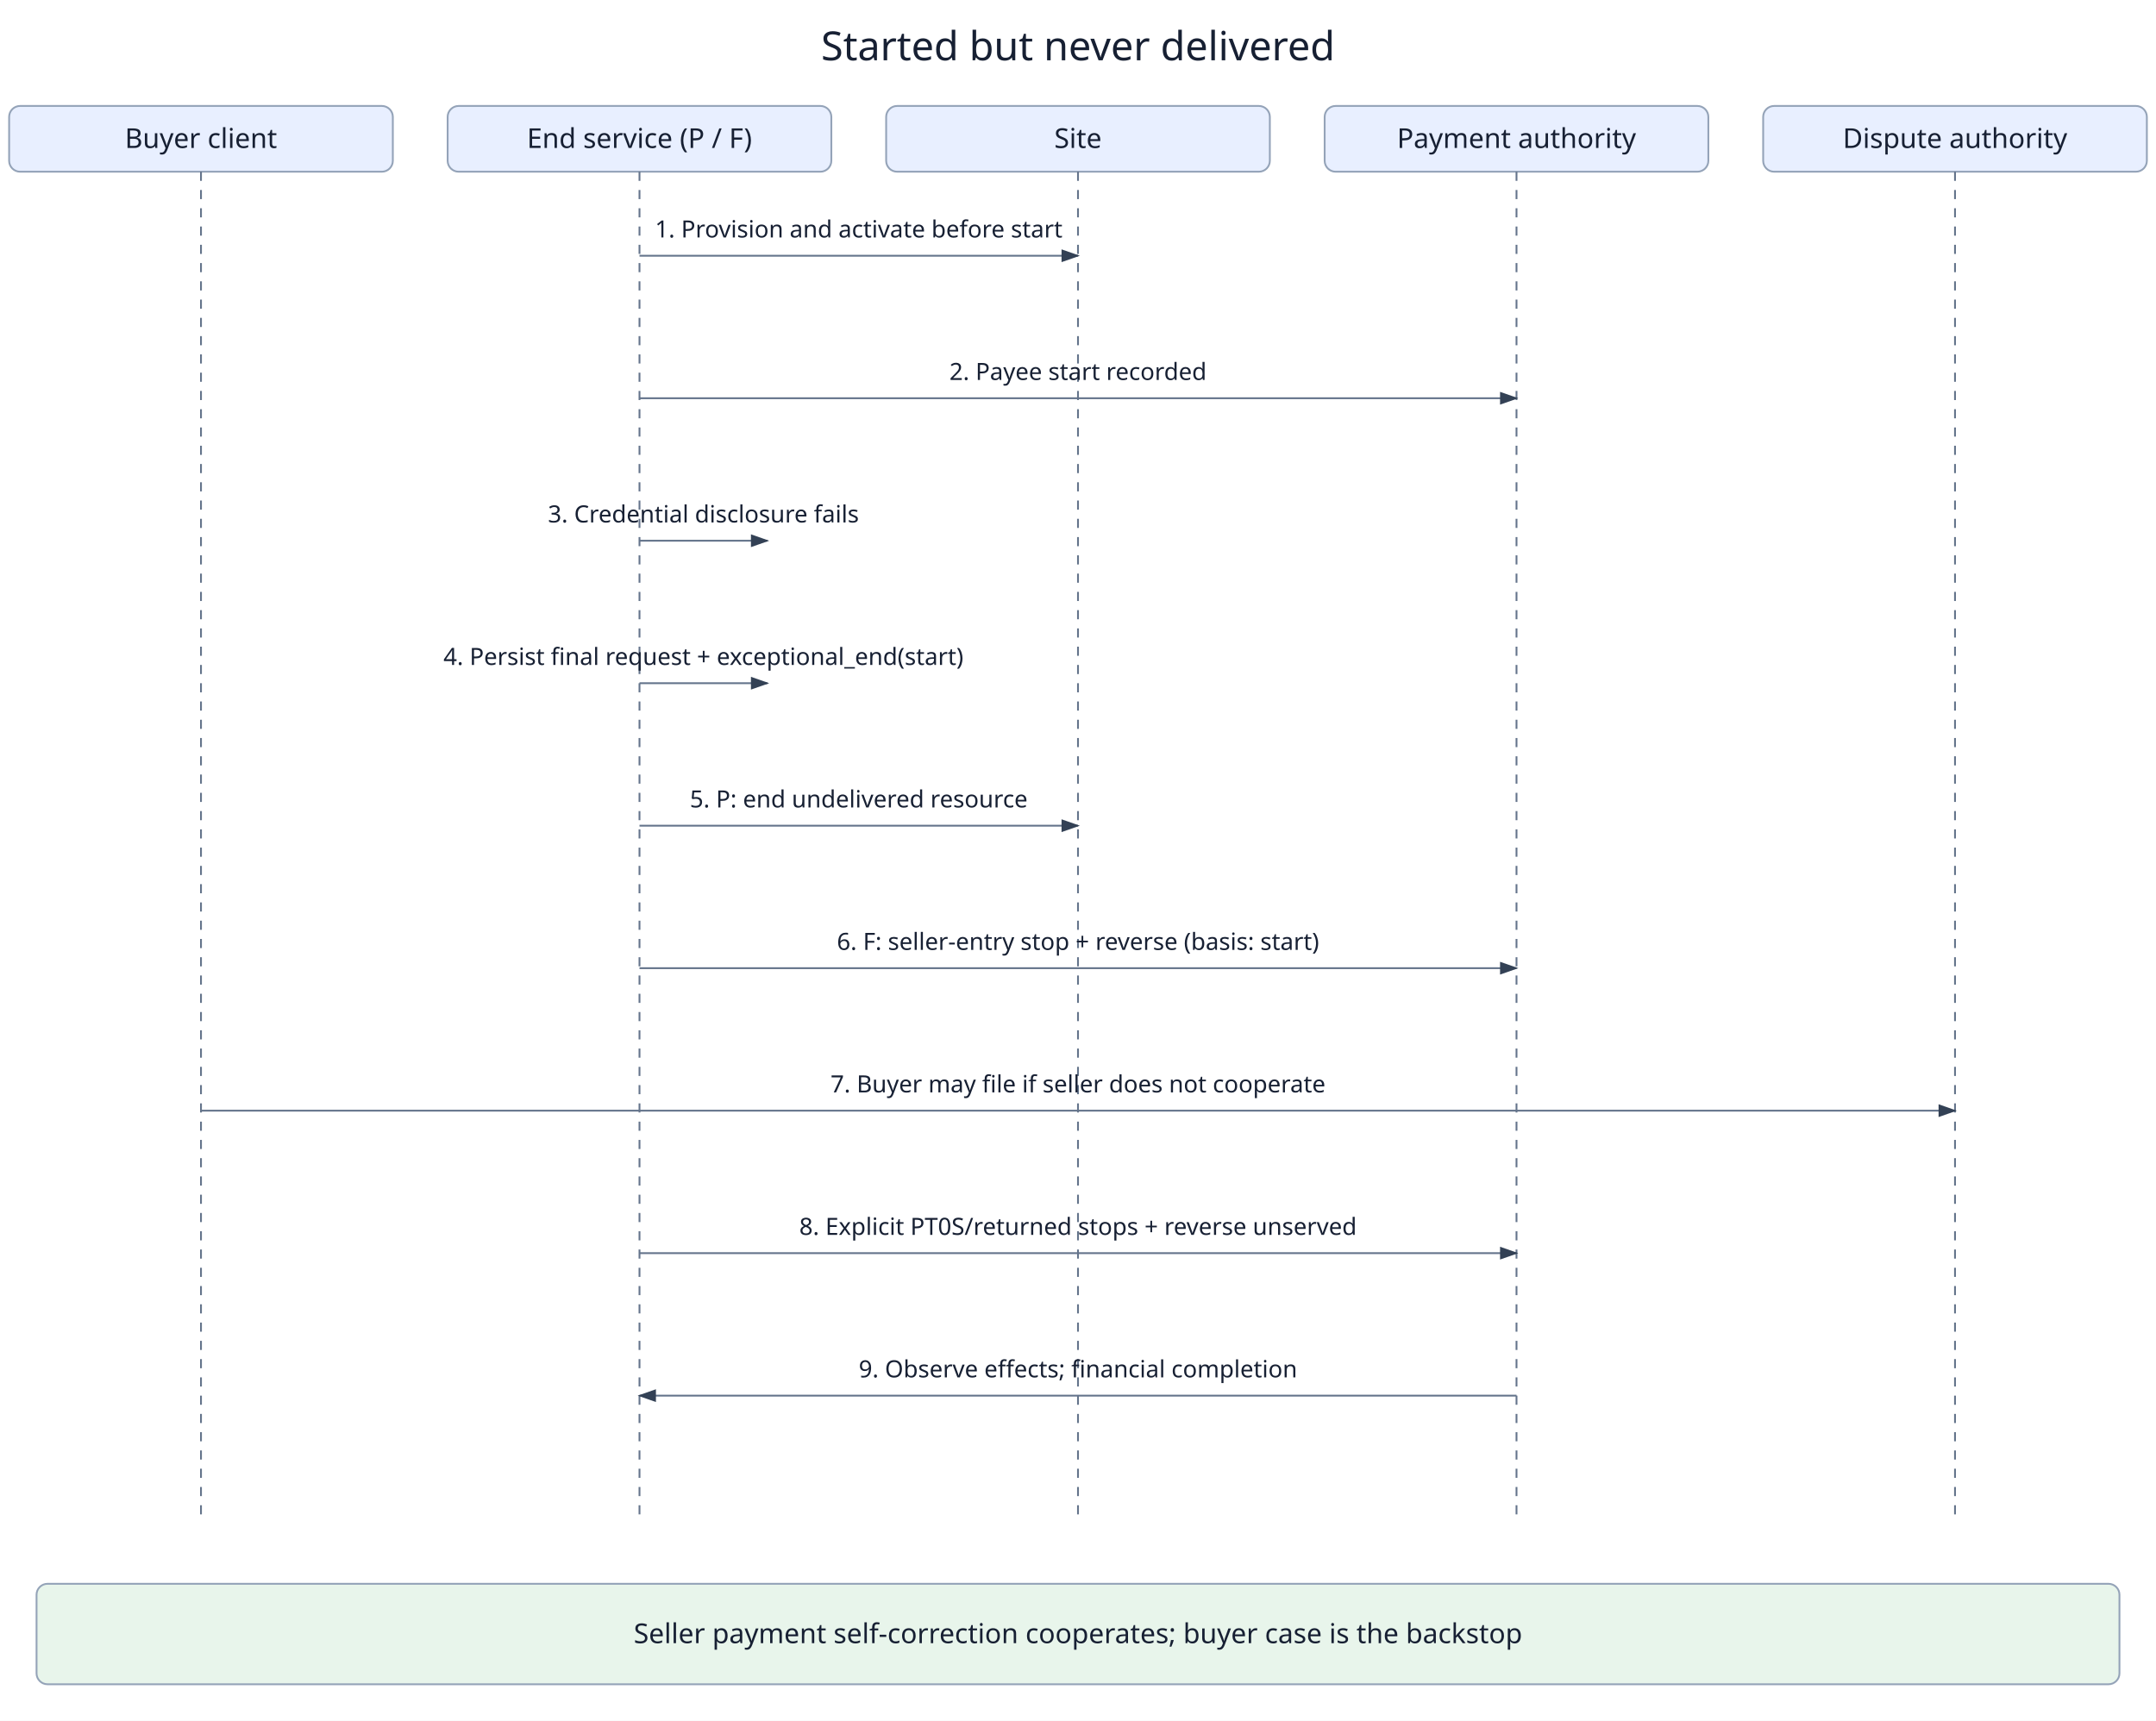
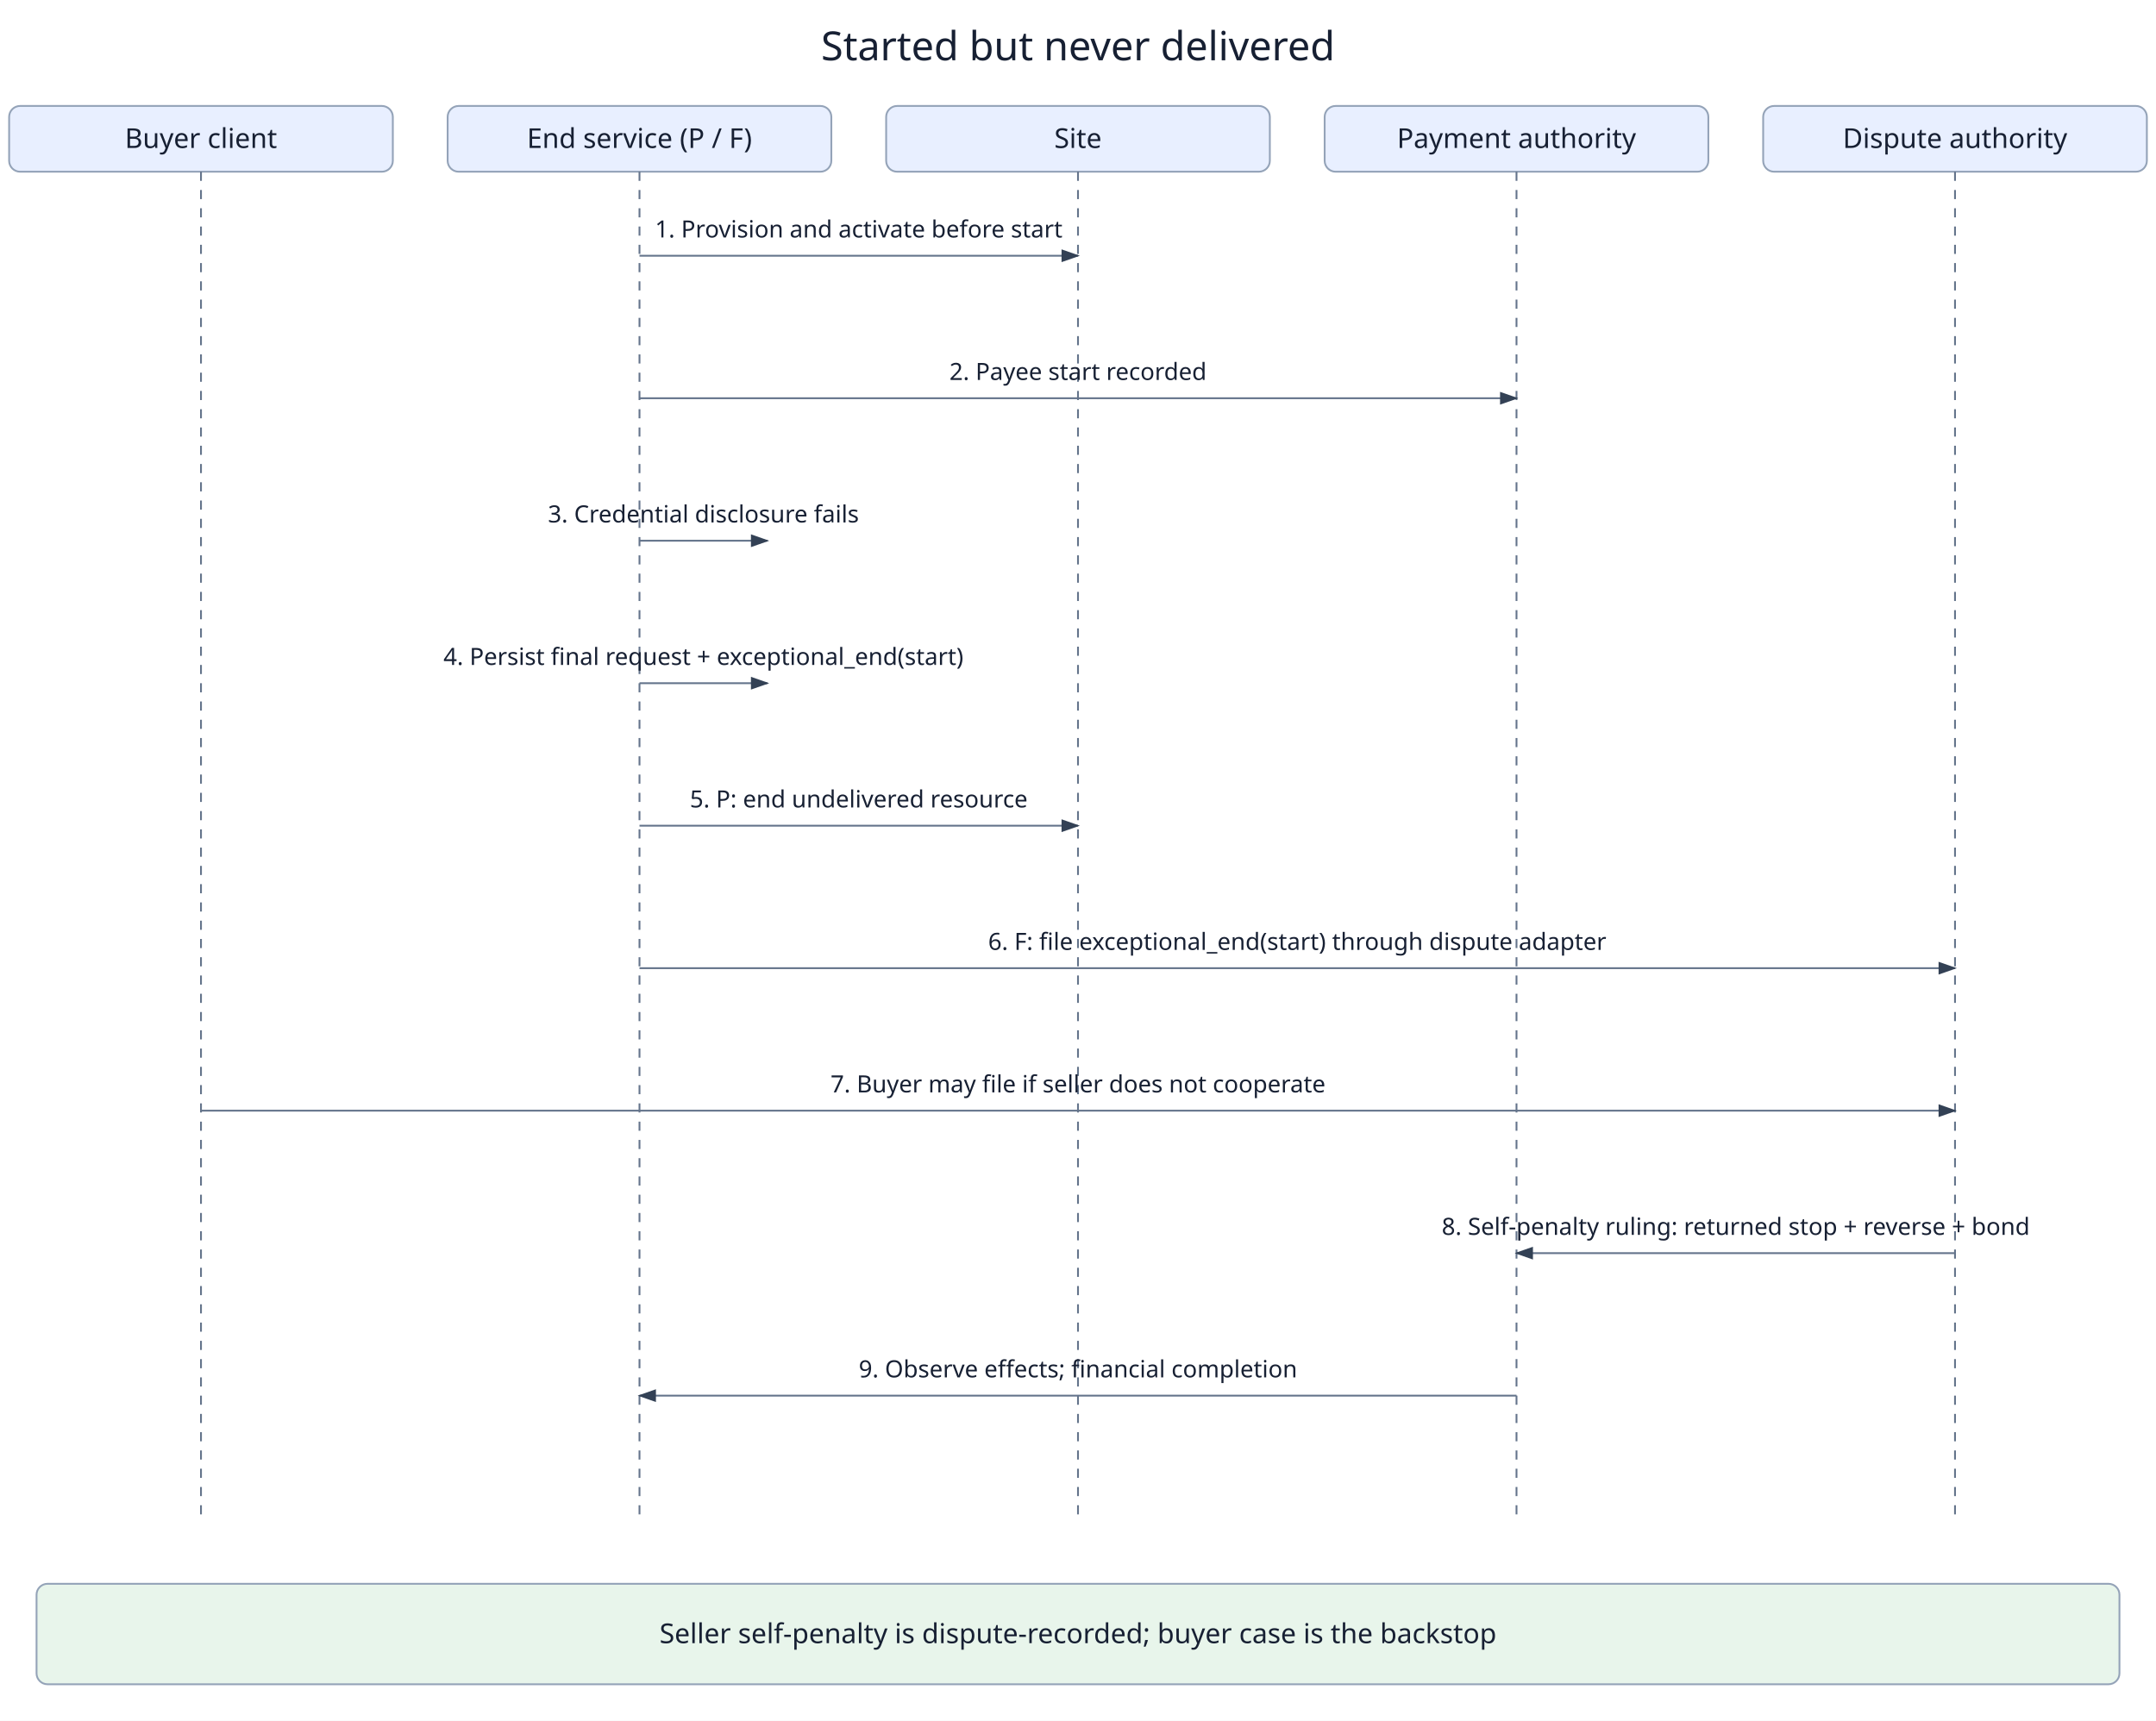
- <svg xmlns="http://www.w3.org/2000/svg" width="1180" height="942" viewBox="0 0 1180 942" content="&lt;mxfile host=&quot;app.diagrams.net&quot;&gt;&lt;diagram name=&quot;Started but never delivered&quot; id=&quot;08-start-before-delivery&quot;&gt;&lt;mxGraphModel pageWidth=&quot;1180&quot; pageHeight=&quot;942&quot;&gt;&lt;root&gt;&lt;mxCell id=&quot;0&quot; /&gt;&lt;mxCell id=&quot;1&quot; parent=&quot;0&quot; /&gt;&lt;mxCell id=&quot;title&quot; value=&quot;Started but never delivered&quot; style=&quot;text;fontSize=22;align=center;&quot; vertex=&quot;1&quot; parent=&quot;1&quot;&gt;&lt;mxGeometry x=&quot;20&quot; y=&quot;10&quot; width=&quot;1140&quot; height=&quot;36&quot; as=&quot;geometry&quot; /&gt;&lt;/mxCell&gt;&lt;mxCell id=&quot;head0&quot; value=&quot;Buyer client&quot; style=&quot;rounded=1;fillColor=#e8efff;fontSize=15;&quot; vertex=&quot;1&quot; parent=&quot;1&quot;&gt;&lt;mxGeometry x=&quot;5&quot; y=&quot;58&quot; width=&quot;210&quot; height=&quot;36&quot; as=&quot;geometry&quot; /&gt;&lt;/mxCell&gt;&lt;mxCell id=&quot;line0&quot; style=&quot;dashed=1;endArrow=none;strokeColor=#94a3b8;&quot; edge=&quot;1&quot; parent=&quot;1&quot;&gt;&lt;mxGeometry relative=&quot;1&quot; as=&quot;geometry&quot;&gt;&lt;mxPoint x=&quot;110&quot; y=&quot;94&quot; as=&quot;sourcePoint&quot; /&gt;&lt;mxPoint x=&quot;110&quot; y=&quot;832&quot; as=&quot;targetPoint&quot; /&gt;&lt;/mxGeometry&gt;&lt;/mxCell&gt;&lt;mxCell id=&quot;head1&quot; value=&quot;End service (P / F)&quot; style=&quot;rounded=1;fillColor=#e8efff;fontSize=15;&quot; vertex=&quot;1&quot; parent=&quot;1&quot;&gt;&lt;mxGeometry x=&quot;245&quot; y=&quot;58&quot; width=&quot;210&quot; height=&quot;36&quot; as=&quot;geometry&quot; /&gt;&lt;/mxCell&gt;&lt;mxCell id=&quot;line1&quot; style=&quot;dashed=1;endArrow=none;strokeColor=#94a3b8;&quot; edge=&quot;1&quot; parent=&quot;1&quot;&gt;&lt;mxGeometry relative=&quot;1&quot; as=&quot;geometry&quot;&gt;&lt;mxPoint x=&quot;350&quot; y=&quot;94&quot; as=&quot;sourcePoint&quot; /&gt;&lt;mxPoint x=&quot;350&quot; y=&quot;832&quot; as=&quot;targetPoint&quot; /&gt;&lt;/mxGeometry&gt;&lt;/mxCell&gt;&lt;mxCell id=&quot;head2&quot; value=&quot;Site&quot; style=&quot;rounded=1;fillColor=#e8efff;fontSize=15;&quot; vertex=&quot;1&quot; parent=&quot;1&quot;&gt;&lt;mxGeometry x=&quot;485&quot; y=&quot;58&quot; width=&quot;210&quot; height=&quot;36&quot; as=&quot;geometry&quot; /&gt;&lt;/mxCell&gt;&lt;mxCell id=&quot;line2&quot; style=&quot;dashed=1;endArrow=none;strokeColor=#94a3b8;&quot; edge=&quot;1&quot; parent=&quot;1&quot;&gt;&lt;mxGeometry relative=&quot;1&quot; as=&quot;geometry&quot;&gt;&lt;mxPoint x=&quot;590&quot; y=&quot;94&quot; as=&quot;sourcePoint&quot; /&gt;&lt;mxPoint x=&quot;590&quot; y=&quot;832&quot; as=&quot;targetPoint&quot; /&gt;&lt;/mxGeometry&gt;&lt;/mxCell&gt;&lt;mxCell id=&quot;head3&quot; value=&quot;Payment authority&quot; style=&quot;rounded=1;fillColor=#e8efff;fontSize=15;&quot; vertex=&quot;1&quot; parent=&quot;1&quot;&gt;&lt;mxGeometry x=&quot;725&quot; y=&quot;58&quot; width=&quot;210&quot; height=&quot;36&quot; as=&quot;geometry&quot; /&gt;&lt;/mxCell&gt;&lt;mxCell id=&quot;line3&quot; style=&quot;dashed=1;endArrow=none;strokeColor=#94a3b8;&quot; edge=&quot;1&quot; parent=&quot;1&quot;&gt;&lt;mxGeometry relative=&quot;1&quot; as=&quot;geometry&quot;&gt;&lt;mxPoint x=&quot;830&quot; y=&quot;94&quot; as=&quot;sourcePoint&quot; /&gt;&lt;mxPoint x=&quot;830&quot; y=&quot;832&quot; as=&quot;targetPoint&quot; /&gt;&lt;/mxGeometry&gt;&lt;/mxCell&gt;&lt;mxCell id=&quot;head4&quot; value=&quot;Dispute authority&quot; style=&quot;rounded=1;fillColor=#e8efff;fontSize=15;&quot; vertex=&quot;1&quot; parent=&quot;1&quot;&gt;&lt;mxGeometry x=&quot;965&quot; y=&quot;58&quot; width=&quot;210&quot; height=&quot;36&quot; as=&quot;geometry&quot; /&gt;&lt;/mxCell&gt;&lt;mxCell id=&quot;line4&quot; style=&quot;dashed=1;endArrow=none;strokeColor=#94a3b8;&quot; edge=&quot;1&quot; parent=&quot;1&quot;&gt;&lt;mxGeometry relative=&quot;1&quot; as=&quot;geometry&quot;&gt;&lt;mxPoint x=&quot;1070&quot; y=&quot;94&quot; as=&quot;sourcePoint&quot; /&gt;&lt;mxPoint x=&quot;1070&quot; y=&quot;832&quot; as=&quot;targetPoint&quot; /&gt;&lt;/mxGeometry&gt;&lt;/mxCell&gt;&lt;mxCell id=&quot;edge0&quot; value=&quot;1. Provision and activate before start&quot; style=&quot;endArrow=block;fontSize=13;labelBackgroundColor=#ffffff;&quot; edge=&quot;1&quot; parent=&quot;1&quot;&gt;&lt;mxGeometry relative=&quot;1&quot; as=&quot;geometry&quot;&gt;&lt;mxPoint x=&quot;350&quot; y=&quot;140&quot; as=&quot;sourcePoint&quot; /&gt;&lt;mxPoint x=&quot;590&quot; y=&quot;140&quot; as=&quot;targetPoint&quot; /&gt;&lt;/mxGeometry&gt;&lt;/mxCell&gt;&lt;mxCell id=&quot;edge1&quot; value=&quot;2. Payee start recorded&quot; style=&quot;endArrow=block;fontSize=13;labelBackgroundColor=#ffffff;&quot; edge=&quot;1&quot; parent=&quot;1&quot;&gt;&lt;mxGeometry relative=&quot;1&quot; as=&quot;geometry&quot;&gt;&lt;mxPoint x=&quot;350&quot; y=&quot;218&quot; as=&quot;sourcePoint&quot; /&gt;&lt;mxPoint x=&quot;830&quot; y=&quot;218&quot; as=&quot;targetPoint&quot; /&gt;&lt;/mxGeometry&gt;&lt;/mxCell&gt;&lt;mxCell id=&quot;edge2&quot; value=&quot;3. Credential disclosure fails&quot; style=&quot;endArrow=block;fontSize=13;labelBackgroundColor=#ffffff;&quot; edge=&quot;1&quot; parent=&quot;1&quot;&gt;&lt;mxGeometry relative=&quot;1&quot; as=&quot;geometry&quot;&gt;&lt;mxPoint x=&quot;350&quot; y=&quot;296&quot; as=&quot;sourcePoint&quot; /&gt;&lt;mxPoint x=&quot;420&quot; y=&quot;296&quot; as=&quot;targetPoint&quot; /&gt;&lt;/mxGeometry&gt;&lt;/mxCell&gt;&lt;mxCell id=&quot;edge3&quot; value=&quot;4. Persist final request + exceptional_end(start)&quot; style=&quot;endArrow=block;fontSize=13;labelBackgroundColor=#ffffff;&quot; edge=&quot;1&quot; parent=&quot;1&quot;&gt;&lt;mxGeometry relative=&quot;1&quot; as=&quot;geometry&quot;&gt;&lt;mxPoint x=&quot;350&quot; y=&quot;374&quot; as=&quot;sourcePoint&quot; /&gt;&lt;mxPoint x=&quot;420&quot; y=&quot;374&quot; as=&quot;targetPoint&quot; /&gt;&lt;/mxGeometry&gt;&lt;/mxCell&gt;&lt;mxCell id=&quot;edge4&quot; value=&quot;5. P: end undelivered resource&quot; style=&quot;endArrow=block;fontSize=13;labelBackgroundColor=#ffffff;&quot; edge=&quot;1&quot; parent=&quot;1&quot;&gt;&lt;mxGeometry relative=&quot;1&quot; as=&quot;geometry&quot;&gt;&lt;mxPoint x=&quot;350&quot; y=&quot;452&quot; as=&quot;sourcePoint&quot; /&gt;&lt;mxPoint x=&quot;590&quot; y=&quot;452&quot; as=&quot;targetPoint&quot; /&gt;&lt;/mxGeometry&gt;&lt;/mxCell&gt;&lt;mxCell id=&quot;edge5&quot; value=&quot;6. F: seller-entry stop + reverse (basis: start)&quot; style=&quot;endArrow=block;fontSize=13;labelBackgroundColor=#ffffff;&quot; edge=&quot;1&quot; parent=&quot;1&quot;&gt;&lt;mxGeometry relative=&quot;1&quot; as=&quot;geometry&quot;&gt;&lt;mxPoint x=&quot;350&quot; y=&quot;530&quot; as=&quot;sourcePoint&quot; /&gt;&lt;mxPoint x=&quot;830&quot; y=&quot;530&quot; as=&quot;targetPoint&quot; /&gt;&lt;/mxGeometry&gt;&lt;/mxCell&gt;&lt;mxCell id=&quot;edge6&quot; value=&quot;7. Buyer may file if seller does not cooperate&quot; style=&quot;endArrow=block;fontSize=13;labelBackgroundColor=#ffffff;&quot; edge=&quot;1&quot; parent=&quot;1&quot;&gt;&lt;mxGeometry relative=&quot;1&quot; as=&quot;geometry&quot;&gt;&lt;mxPoint x=&quot;110&quot; y=&quot;608&quot; as=&quot;sourcePoint&quot; /&gt;&lt;mxPoint x=&quot;1070&quot; y=&quot;608&quot; as=&quot;targetPoint&quot; /&gt;&lt;/mxGeometry&gt;&lt;/mxCell&gt;&lt;mxCell id=&quot;edge7&quot; value=&quot;8. Explicit PT0S/returned stops + reverse unserved&quot; style=&quot;endArrow=block;fontSize=13;labelBackgroundColor=#ffffff;&quot; edge=&quot;1&quot; parent=&quot;1&quot;&gt;&lt;mxGeometry relative=&quot;1&quot; as=&quot;geometry&quot;&gt;&lt;mxPoint x=&quot;350&quot; y=&quot;686&quot; as=&quot;sourcePoint&quot; /&gt;&lt;mxPoint x=&quot;830&quot; y=&quot;686&quot; as=&quot;targetPoint&quot; /&gt;&lt;/mxGeometry&gt;&lt;/mxCell&gt;&lt;mxCell id=&quot;edge8&quot; value=&quot;9. Observe effects; financial completion&quot; style=&quot;endArrow=block;fontSize=13;labelBackgroundColor=#ffffff;&quot; edge=&quot;1&quot; parent=&quot;1&quot;&gt;&lt;mxGeometry relative=&quot;1&quot; as=&quot;geometry&quot;&gt;&lt;mxPoint x=&quot;830&quot; y=&quot;764&quot; as=&quot;sourcePoint&quot; /&gt;&lt;mxPoint x=&quot;350&quot; y=&quot;764&quot; as=&quot;targetPoint&quot; /&gt;&lt;/mxGeometry&gt;&lt;/mxCell&gt;&lt;mxCell id=&quot;outcome&quot; value=&quot;Seller payment self-correction cooperates; buyer case is the backstop&quot; style=&quot;rounded=1;fillColor=#e8f5eb;fontSize=15;&quot; vertex=&quot;1&quot; parent=&quot;1&quot;&gt;&lt;mxGeometry x=&quot;20&quot; y=&quot;867&quot; width=&quot;1140&quot; height=&quot;55&quot; as=&quot;geometry&quot; /&gt;&lt;/mxCell&gt;&lt;/root&gt;&lt;/mxGraphModel&gt;&lt;/diagram&gt;&lt;/mxfile&gt;">
+ <svg xmlns="http://www.w3.org/2000/svg" width="1180" height="942" viewBox="0 0 1180 942" content="&lt;mxfile host=&quot;app.diagrams.net&quot;&gt;&lt;diagram name=&quot;Started but never delivered&quot; id=&quot;08-start-before-delivery&quot;&gt;&lt;mxGraphModel pageWidth=&quot;1180&quot; pageHeight=&quot;942&quot;&gt;&lt;root&gt;&lt;mxCell id=&quot;0&quot; /&gt;&lt;mxCell id=&quot;1&quot; parent=&quot;0&quot; /&gt;&lt;mxCell id=&quot;title&quot; value=&quot;Started but never delivered&quot; style=&quot;text;fontSize=22;align=center;&quot; vertex=&quot;1&quot; parent=&quot;1&quot;&gt;&lt;mxGeometry x=&quot;20&quot; y=&quot;10&quot; width=&quot;1140&quot; height=&quot;36&quot; as=&quot;geometry&quot; /&gt;&lt;/mxCell&gt;&lt;mxCell id=&quot;head0&quot; value=&quot;Buyer client&quot; style=&quot;rounded=1;fillColor=#e8efff;fontSize=15;&quot; vertex=&quot;1&quot; parent=&quot;1&quot;&gt;&lt;mxGeometry x=&quot;5&quot; y=&quot;58&quot; width=&quot;210&quot; height=&quot;36&quot; as=&quot;geometry&quot; /&gt;&lt;/mxCell&gt;&lt;mxCell id=&quot;line0&quot; style=&quot;dashed=1;endArrow=none;strokeColor=#94a3b8;&quot; edge=&quot;1&quot; parent=&quot;1&quot;&gt;&lt;mxGeometry relative=&quot;1&quot; as=&quot;geometry&quot;&gt;&lt;mxPoint x=&quot;110&quot; y=&quot;94&quot; as=&quot;sourcePoint&quot; /&gt;&lt;mxPoint x=&quot;110&quot; y=&quot;832&quot; as=&quot;targetPoint&quot; /&gt;&lt;/mxGeometry&gt;&lt;/mxCell&gt;&lt;mxCell id=&quot;head1&quot; value=&quot;End service (P / F)&quot; style=&quot;rounded=1;fillColor=#e8efff;fontSize=15;&quot; vertex=&quot;1&quot; parent=&quot;1&quot;&gt;&lt;mxGeometry x=&quot;245&quot; y=&quot;58&quot; width=&quot;210&quot; height=&quot;36&quot; as=&quot;geometry&quot; /&gt;&lt;/mxCell&gt;&lt;mxCell id=&quot;line1&quot; style=&quot;dashed=1;endArrow=none;strokeColor=#94a3b8;&quot; edge=&quot;1&quot; parent=&quot;1&quot;&gt;&lt;mxGeometry relative=&quot;1&quot; as=&quot;geometry&quot;&gt;&lt;mxPoint x=&quot;350&quot; y=&quot;94&quot; as=&quot;sourcePoint&quot; /&gt;&lt;mxPoint x=&quot;350&quot; y=&quot;832&quot; as=&quot;targetPoint&quot; /&gt;&lt;/mxGeometry&gt;&lt;/mxCell&gt;&lt;mxCell id=&quot;head2&quot; value=&quot;Site&quot; style=&quot;rounded=1;fillColor=#e8efff;fontSize=15;&quot; vertex=&quot;1&quot; parent=&quot;1&quot;&gt;&lt;mxGeometry x=&quot;485&quot; y=&quot;58&quot; width=&quot;210&quot; height=&quot;36&quot; as=&quot;geometry&quot; /&gt;&lt;/mxCell&gt;&lt;mxCell id=&quot;line2&quot; style=&quot;dashed=1;endArrow=none;strokeColor=#94a3b8;&quot; edge=&quot;1&quot; parent=&quot;1&quot;&gt;&lt;mxGeometry relative=&quot;1&quot; as=&quot;geometry&quot;&gt;&lt;mxPoint x=&quot;590&quot; y=&quot;94&quot; as=&quot;sourcePoint&quot; /&gt;&lt;mxPoint x=&quot;590&quot; y=&quot;832&quot; as=&quot;targetPoint&quot; /&gt;&lt;/mxGeometry&gt;&lt;/mxCell&gt;&lt;mxCell id=&quot;head3&quot; value=&quot;Payment authority&quot; style=&quot;rounded=1;fillColor=#e8efff;fontSize=15;&quot; vertex=&quot;1&quot; parent=&quot;1&quot;&gt;&lt;mxGeometry x=&quot;725&quot; y=&quot;58&quot; width=&quot;210&quot; height=&quot;36&quot; as=&quot;geometry&quot; /&gt;&lt;/mxCell&gt;&lt;mxCell id=&quot;line3&quot; style=&quot;dashed=1;endArrow=none;strokeColor=#94a3b8;&quot; edge=&quot;1&quot; parent=&quot;1&quot;&gt;&lt;mxGeometry relative=&quot;1&quot; as=&quot;geometry&quot;&gt;&lt;mxPoint x=&quot;830&quot; y=&quot;94&quot; as=&quot;sourcePoint&quot; /&gt;&lt;mxPoint x=&quot;830&quot; y=&quot;832&quot; as=&quot;targetPoint&quot; /&gt;&lt;/mxGeometry&gt;&lt;/mxCell&gt;&lt;mxCell id=&quot;head4&quot; value=&quot;Dispute authority&quot; style=&quot;rounded=1;fillColor=#e8efff;fontSize=15;&quot; vertex=&quot;1&quot; parent=&quot;1&quot;&gt;&lt;mxGeometry x=&quot;965&quot; y=&quot;58&quot; width=&quot;210&quot; height=&quot;36&quot; as=&quot;geometry&quot; /&gt;&lt;/mxCell&gt;&lt;mxCell id=&quot;line4&quot; style=&quot;dashed=1;endArrow=none;strokeColor=#94a3b8;&quot; edge=&quot;1&quot; parent=&quot;1&quot;&gt;&lt;mxGeometry relative=&quot;1&quot; as=&quot;geometry&quot;&gt;&lt;mxPoint x=&quot;1070&quot; y=&quot;94&quot; as=&quot;sourcePoint&quot; /&gt;&lt;mxPoint x=&quot;1070&quot; y=&quot;832&quot; as=&quot;targetPoint&quot; /&gt;&lt;/mxGeometry&gt;&lt;/mxCell&gt;&lt;mxCell id=&quot;edge0&quot; value=&quot;1. Provision and activate before start&quot; style=&quot;endArrow=block;fontSize=13;labelBackgroundColor=#ffffff;&quot; edge=&quot;1&quot; parent=&quot;1&quot;&gt;&lt;mxGeometry relative=&quot;1&quot; as=&quot;geometry&quot;&gt;&lt;mxPoint x=&quot;350&quot; y=&quot;140&quot; as=&quot;sourcePoint&quot; /&gt;&lt;mxPoint x=&quot;590&quot; y=&quot;140&quot; as=&quot;targetPoint&quot; /&gt;&lt;/mxGeometry&gt;&lt;/mxCell&gt;&lt;mxCell id=&quot;edge1&quot; value=&quot;2. Payee start recorded&quot; style=&quot;endArrow=block;fontSize=13;labelBackgroundColor=#ffffff;&quot; edge=&quot;1&quot; parent=&quot;1&quot;&gt;&lt;mxGeometry relative=&quot;1&quot; as=&quot;geometry&quot;&gt;&lt;mxPoint x=&quot;350&quot; y=&quot;218&quot; as=&quot;sourcePoint&quot; /&gt;&lt;mxPoint x=&quot;830&quot; y=&quot;218&quot; as=&quot;targetPoint&quot; /&gt;&lt;/mxGeometry&gt;&lt;/mxCell&gt;&lt;mxCell id=&quot;edge2&quot; value=&quot;3. Credential disclosure fails&quot; style=&quot;endArrow=block;fontSize=13;labelBackgroundColor=#ffffff;&quot; edge=&quot;1&quot; parent=&quot;1&quot;&gt;&lt;mxGeometry relative=&quot;1&quot; as=&quot;geometry&quot;&gt;&lt;mxPoint x=&quot;350&quot; y=&quot;296&quot; as=&quot;sourcePoint&quot; /&gt;&lt;mxPoint x=&quot;420&quot; y=&quot;296&quot; as=&quot;targetPoint&quot; /&gt;&lt;/mxGeometry&gt;&lt;/mxCell&gt;&lt;mxCell id=&quot;edge3&quot; value=&quot;4. Persist final request + exceptional_end(start)&quot; style=&quot;endArrow=block;fontSize=13;labelBackgroundColor=#ffffff;&quot; edge=&quot;1&quot; parent=&quot;1&quot;&gt;&lt;mxGeometry relative=&quot;1&quot; as=&quot;geometry&quot;&gt;&lt;mxPoint x=&quot;350&quot; y=&quot;374&quot; as=&quot;sourcePoint&quot; /&gt;&lt;mxPoint x=&quot;420&quot; y=&quot;374&quot; as=&quot;targetPoint&quot; /&gt;&lt;/mxGeometry&gt;&lt;/mxCell&gt;&lt;mxCell id=&quot;edge4&quot; value=&quot;5. P: end undelivered resource&quot; style=&quot;endArrow=block;fontSize=13;labelBackgroundColor=#ffffff;&quot; edge=&quot;1&quot; parent=&quot;1&quot;&gt;&lt;mxGeometry relative=&quot;1&quot; as=&quot;geometry&quot;&gt;&lt;mxPoint x=&quot;350&quot; y=&quot;452&quot; as=&quot;sourcePoint&quot; /&gt;&lt;mxPoint x=&quot;590&quot; y=&quot;452&quot; as=&quot;targetPoint&quot; /&gt;&lt;/mxGeometry&gt;&lt;/mxCell&gt;&lt;mxCell id=&quot;edge5&quot; value=&quot;6. F: file exceptional_end(start) through dispute adapter&quot; style=&quot;endArrow=block;fontSize=13;labelBackgroundColor=#ffffff;&quot; edge=&quot;1&quot; parent=&quot;1&quot;&gt;&lt;mxGeometry relative=&quot;1&quot; as=&quot;geometry&quot;&gt;&lt;mxPoint x=&quot;350&quot; y=&quot;530&quot; as=&quot;sourcePoint&quot; /&gt;&lt;mxPoint x=&quot;1070&quot; y=&quot;530&quot; as=&quot;targetPoint&quot; /&gt;&lt;/mxGeometry&gt;&lt;/mxCell&gt;&lt;mxCell id=&quot;edge6&quot; value=&quot;7. Buyer may file if seller does not cooperate&quot; style=&quot;endArrow=block;fontSize=13;labelBackgroundColor=#ffffff;&quot; edge=&quot;1&quot; parent=&quot;1&quot;&gt;&lt;mxGeometry relative=&quot;1&quot; as=&quot;geometry&quot;&gt;&lt;mxPoint x=&quot;110&quot; y=&quot;608&quot; as=&quot;sourcePoint&quot; /&gt;&lt;mxPoint x=&quot;1070&quot; y=&quot;608&quot; as=&quot;targetPoint&quot; /&gt;&lt;/mxGeometry&gt;&lt;/mxCell&gt;&lt;mxCell id=&quot;edge7&quot; value=&quot;8. Self-penalty ruling: returned stop + reverse + bond&quot; style=&quot;endArrow=block;fontSize=13;labelBackgroundColor=#ffffff;&quot; edge=&quot;1&quot; parent=&quot;1&quot;&gt;&lt;mxGeometry relative=&quot;1&quot; as=&quot;geometry&quot;&gt;&lt;mxPoint x=&quot;1070&quot; y=&quot;686&quot; as=&quot;sourcePoint&quot; /&gt;&lt;mxPoint x=&quot;830&quot; y=&quot;686&quot; as=&quot;targetPoint&quot; /&gt;&lt;/mxGeometry&gt;&lt;/mxCell&gt;&lt;mxCell id=&quot;edge8&quot; value=&quot;9. Observe effects; financial completion&quot; style=&quot;endArrow=block;fontSize=13;labelBackgroundColor=#ffffff;&quot; edge=&quot;1&quot; parent=&quot;1&quot;&gt;&lt;mxGeometry relative=&quot;1&quot; as=&quot;geometry&quot;&gt;&lt;mxPoint x=&quot;830&quot; y=&quot;764&quot; as=&quot;sourcePoint&quot; /&gt;&lt;mxPoint x=&quot;350&quot; y=&quot;764&quot; as=&quot;targetPoint&quot; /&gt;&lt;/mxGeometry&gt;&lt;/mxCell&gt;&lt;mxCell id=&quot;outcome&quot; value=&quot;Seller self-penalty is dispute-recorded; buyer case is the backstop&quot; style=&quot;rounded=1;fillColor=#e8f5eb;fontSize=15;&quot; vertex=&quot;1&quot; parent=&quot;1&quot;&gt;&lt;mxGeometry x=&quot;20&quot; y=&quot;867&quot; width=&quot;1140&quot; height=&quot;55&quot; as=&quot;geometry&quot; /&gt;&lt;/mxCell&gt;&lt;/root&gt;&lt;/mxGraphModel&gt;&lt;/diagram&gt;&lt;/mxfile&gt;">
  <defs>
    <marker id="arrow" markerWidth="10" markerHeight="7" refX="9" refY="3.5" orient="auto">
      <polygon points="0 0, 10 3.5, 0 7" fill="#334155" />
    </marker>
  </defs>
  <rect width="100%" height="100%" fill="white" />
  <text x="590.0" y="33.0" text-anchor="middle" font-family="sans-serif" font-size="22" fill="#172033">Started but never delivered</text>
  <rect x="5.0" y="58.0" width="210.0" height="36.0" rx="6" fill="#e8efff" stroke="#94a3b8" />
  <text x="110.0" y="81.0" text-anchor="middle" font-family="sans-serif" font-size="15" fill="#172033">Buyer client</text>
  <line x1="110" y1="94" x2="110" y2="832" stroke="#64748b" stroke-dasharray="5 5" />
  <rect x="245.0" y="58.0" width="210.0" height="36.0" rx="6" fill="#e8efff" stroke="#94a3b8" />
  <text x="350.0" y="81.0" text-anchor="middle" font-family="sans-serif" font-size="15" fill="#172033">End service (P / F)</text>
  <line x1="350" y1="94" x2="350" y2="832" stroke="#64748b" stroke-dasharray="5 5" />
  <rect x="485.0" y="58.0" width="210.0" height="36.0" rx="6" fill="#e8efff" stroke="#94a3b8" />
  <text x="590.0" y="81.0" text-anchor="middle" font-family="sans-serif" font-size="15" fill="#172033">Site</text>
  <line x1="590" y1="94" x2="590" y2="832" stroke="#64748b" stroke-dasharray="5 5" />
  <rect x="725.0" y="58.0" width="210.0" height="36.0" rx="6" fill="#e8efff" stroke="#94a3b8" />
  <text x="830.0" y="81.0" text-anchor="middle" font-family="sans-serif" font-size="15" fill="#172033">Payment authority</text>
  <line x1="830" y1="94" x2="830" y2="832" stroke="#64748b" stroke-dasharray="5 5" />
  <rect x="965.0" y="58.0" width="210.0" height="36.0" rx="6" fill="#e8efff" stroke="#94a3b8" />
  <text x="1070.0" y="81.0" text-anchor="middle" font-family="sans-serif" font-size="15" fill="#172033">Dispute authority</text>
  <line x1="1070" y1="94" x2="1070" y2="832" stroke="#64748b" stroke-dasharray="5 5" />
  <line x1="350" y1="140" x2="590" y2="140" stroke="#64748b" marker-end="url(#arrow)" />
  <text x="470.0" y="130.0" text-anchor="middle" font-family="sans-serif" font-size="13" fill="#172033">1. Provision and activate before start</text>
  <line x1="350" y1="218" x2="830" y2="218" stroke="#64748b" marker-end="url(#arrow)" />
  <text x="590.0" y="208.0" text-anchor="middle" font-family="sans-serif" font-size="13" fill="#172033">2. Payee start recorded</text>
  <line x1="350" y1="296" x2="420" y2="296" stroke="#64748b" marker-end="url(#arrow)" />
  <text x="385.0" y="286.0" text-anchor="middle" font-family="sans-serif" font-size="13" fill="#172033">3. Credential disclosure fails</text>
  <line x1="350" y1="374" x2="420" y2="374" stroke="#64748b" marker-end="url(#arrow)" />
  <text x="385.0" y="364.0" text-anchor="middle" font-family="sans-serif" font-size="13" fill="#172033">4. Persist final request + exceptional_end(start)</text>
  <line x1="350" y1="452" x2="590" y2="452" stroke="#64748b" marker-end="url(#arrow)" />
  <text x="470.0" y="442.0" text-anchor="middle" font-family="sans-serif" font-size="13" fill="#172033">5. P: end undelivered resource</text>
-   <line x1="350" y1="530" x2="830" y2="530" stroke="#64748b" marker-end="url(#arrow)" />
-   <text x="590.0" y="520.0" text-anchor="middle" font-family="sans-serif" font-size="13" fill="#172033">6. F: seller-entry stop + reverse (basis: start)</text>
+   <line x1="350" y1="530" x2="1070" y2="530" stroke="#64748b" marker-end="url(#arrow)" />
+   <text x="710.0" y="520.0" text-anchor="middle" font-family="sans-serif" font-size="13" fill="#172033">6. F: file exceptional_end(start) through dispute adapter</text>
  <line x1="110" y1="608" x2="1070" y2="608" stroke="#64748b" marker-end="url(#arrow)" />
  <text x="590.0" y="598.0" text-anchor="middle" font-family="sans-serif" font-size="13" fill="#172033">7. Buyer may file if seller does not cooperate</text>
-   <line x1="350" y1="686" x2="830" y2="686" stroke="#64748b" marker-end="url(#arrow)" />
-   <text x="590.0" y="676.0" text-anchor="middle" font-family="sans-serif" font-size="13" fill="#172033">8. Explicit PT0S/returned stops + reverse unserved</text>
+   <line x1="1070" y1="686" x2="830" y2="686" stroke="#64748b" marker-end="url(#arrow)" />
+   <text x="950.0" y="676.0" text-anchor="middle" font-family="sans-serif" font-size="13" fill="#172033">8. Self-penalty ruling: returned stop + reverse + bond</text>
  <line x1="830" y1="764" x2="350" y2="764" stroke="#64748b" marker-end="url(#arrow)" />
  <text x="590.0" y="754.0" text-anchor="middle" font-family="sans-serif" font-size="13" fill="#172033">9. Observe effects; financial completion</text>
  <rect x="20.0" y="867.0" width="1140.0" height="55.0" rx="6" fill="#e8f5eb" stroke="#94a3b8" />
-   <text x="590.0" y="899.5" text-anchor="middle" font-family="sans-serif" font-size="15" fill="#172033">Seller payment self-correction cooperates; buyer case is the backstop</text>
+   <text x="590.0" y="899.5" text-anchor="middle" font-family="sans-serif" font-size="15" fill="#172033">Seller self-penalty is dispute-recorded; buyer case is the backstop</text>
</svg>
